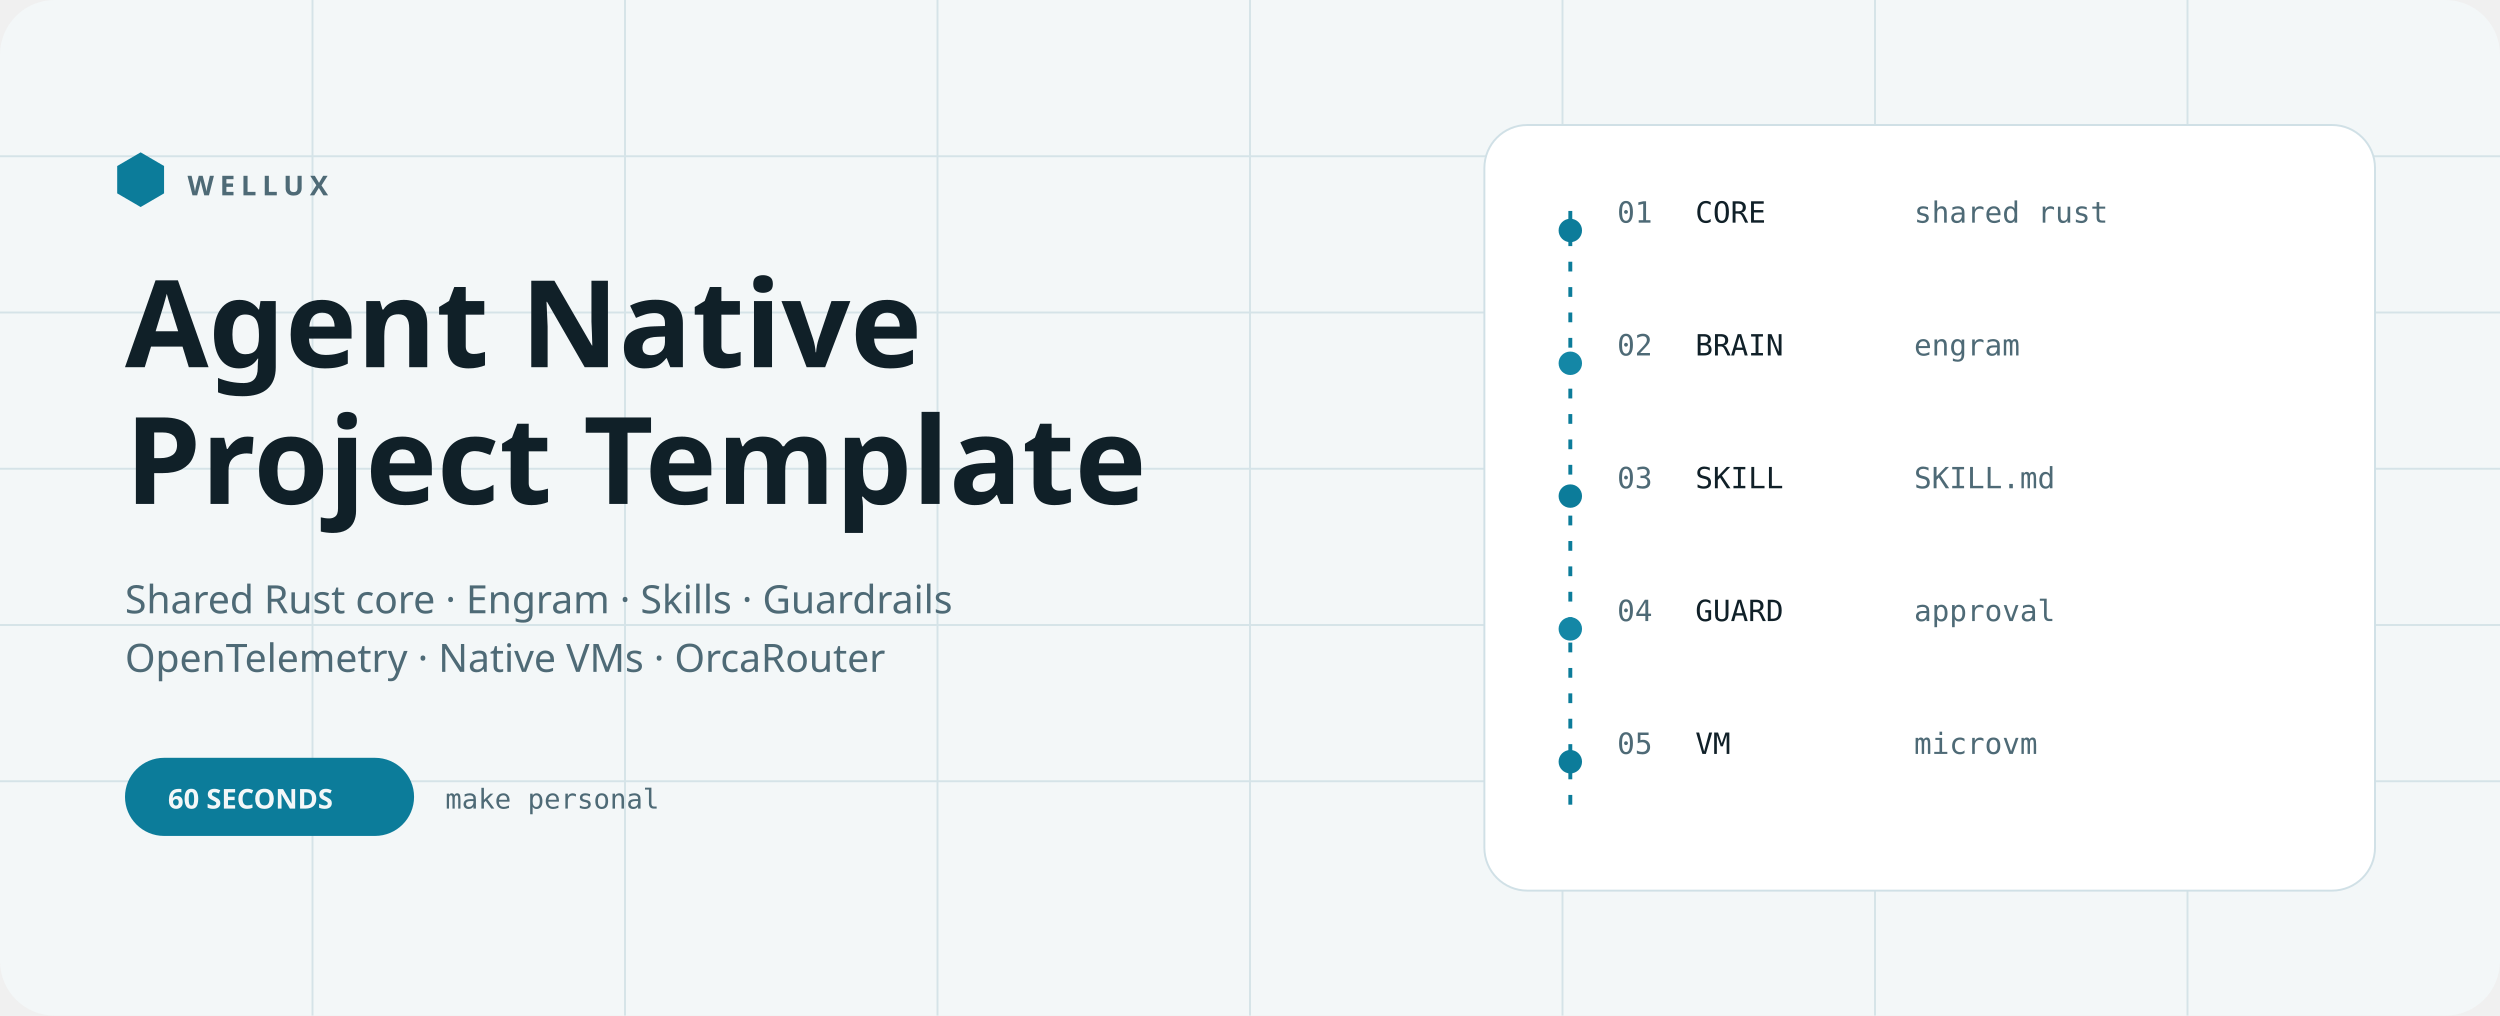
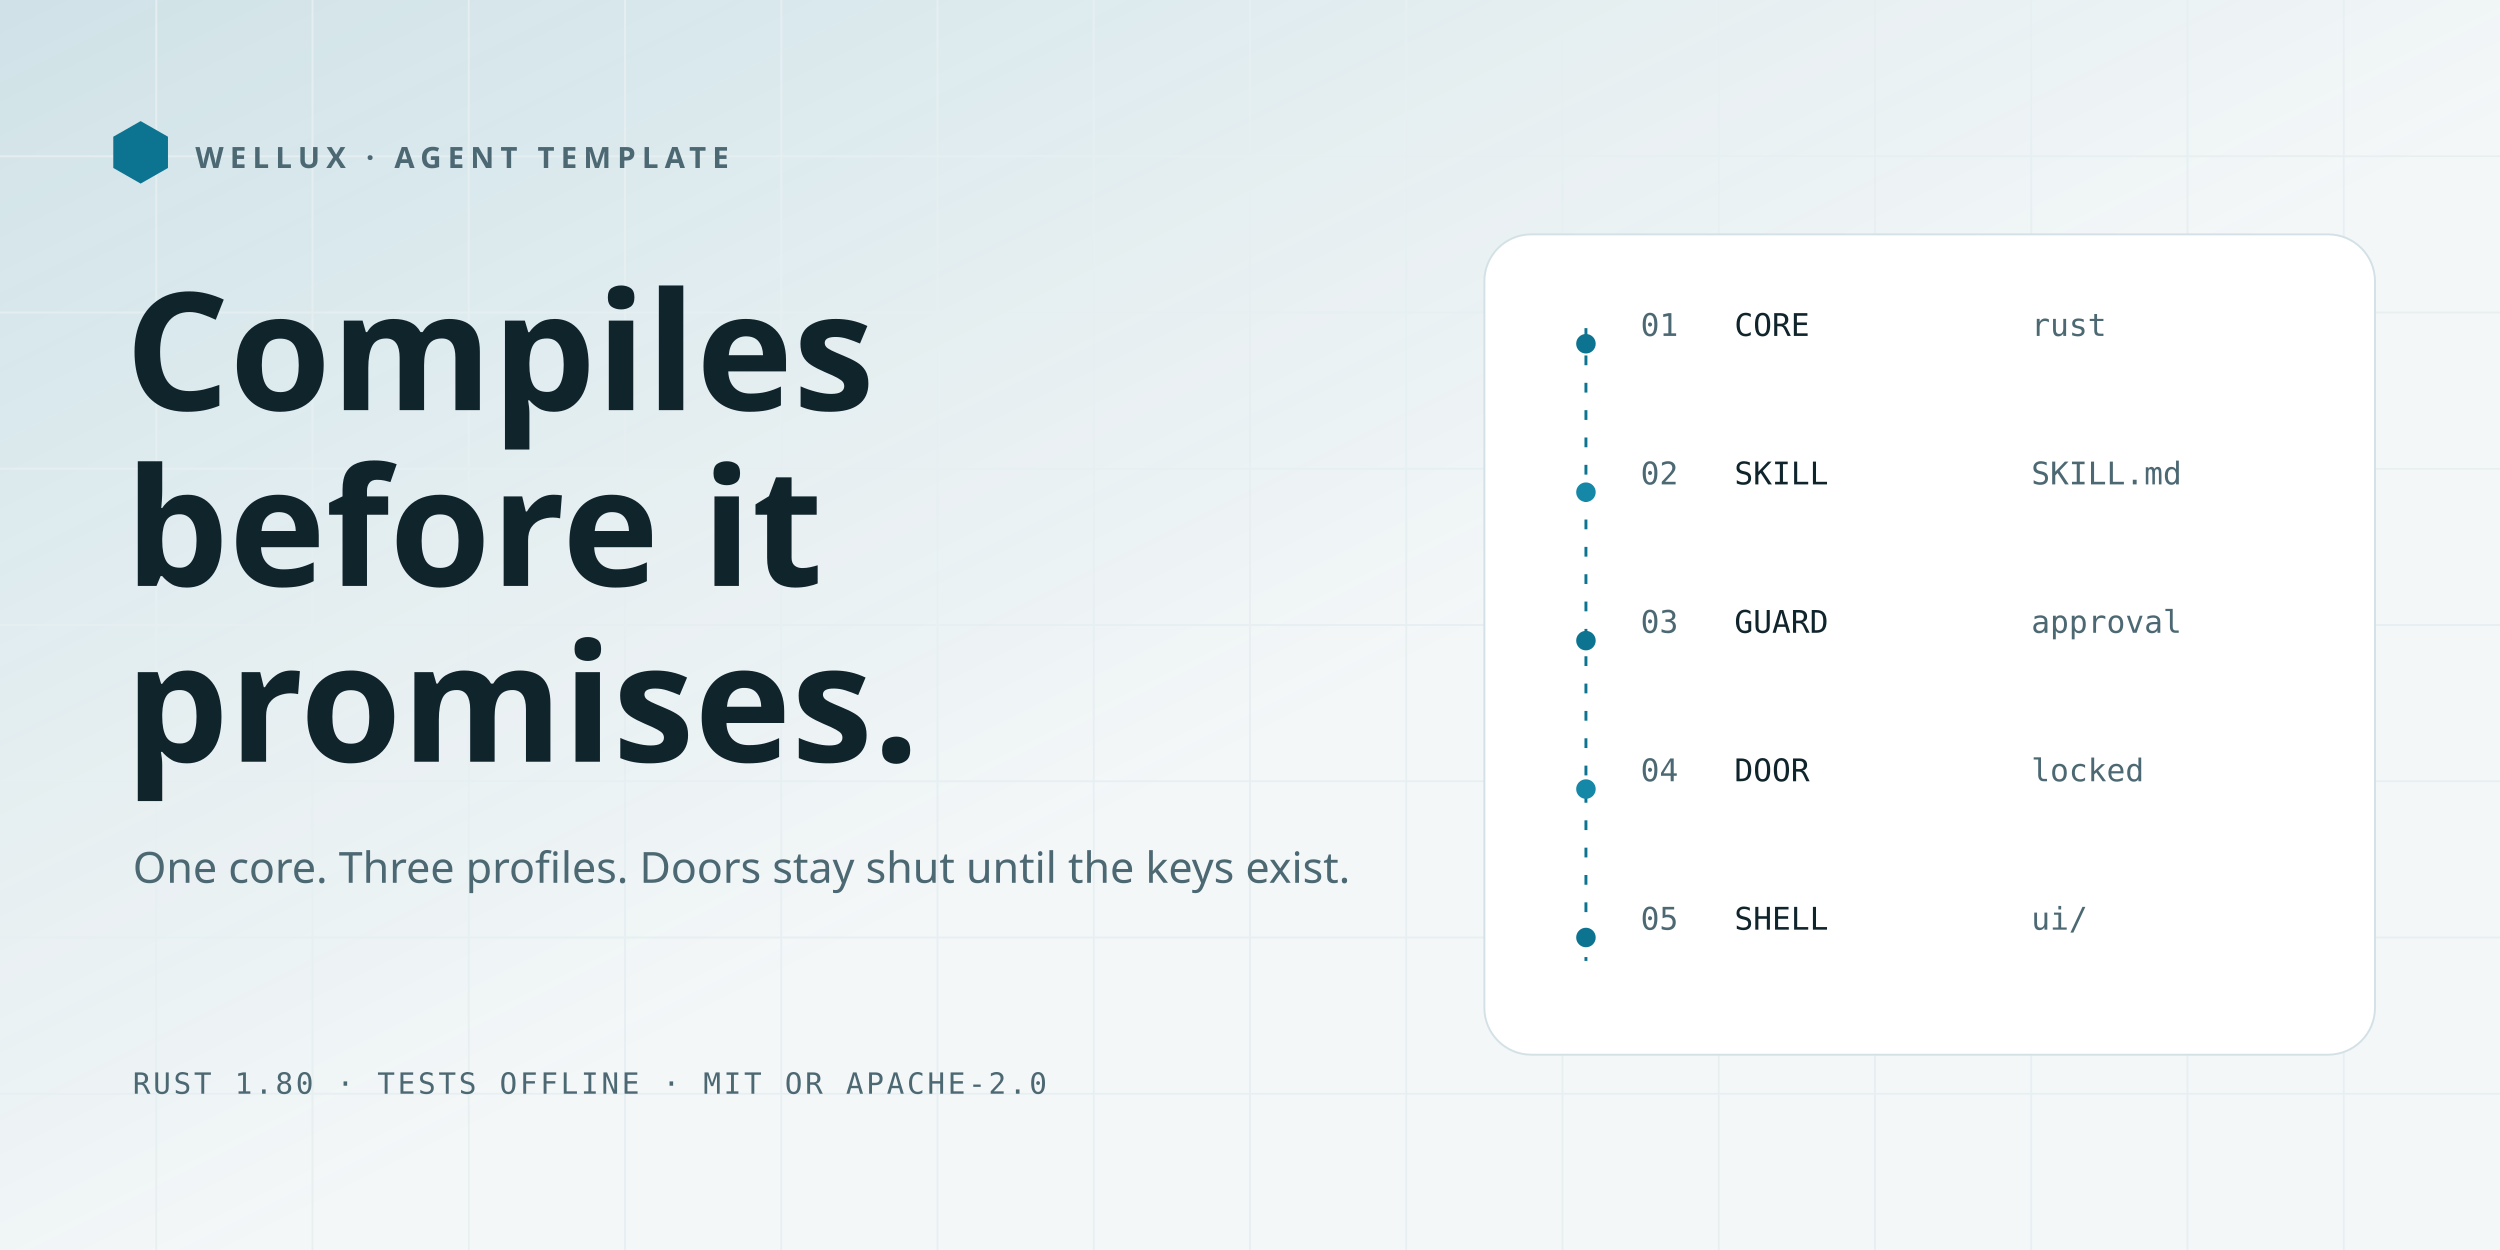
- <svg xmlns="http://www.w3.org/2000/svg" viewBox="0 0 1280 520" role="img">
+ <svg xmlns="http://www.w3.org/2000/svg" viewBox="0 0 1280 640" role="img">
  <defs>
    <style>
-       .rise { animation: rise .7s cubic-bezier(.2,.8,.2,1) both; }
-       .flow { stroke-dasharray: 5 8; animation: flow 2.4s linear infinite; }
-       .glow { animation: glow 3.2s ease-in-out infinite; }
-       @keyframes rise { from { opacity: 0; transform: translateY(12px); } to { opacity: 1; transform: none; } }
-       @keyframes flow { to { stroke-dashoffset: -52; } }
-       @keyframes glow { 0%,100% { opacity: .55; } 50% { opacity: 1; } }
-       @media (prefers-reduced-motion: reduce) {
-         .rise, .flow, .glow { animation: none; }
-       }
-     </style>
+   .flow { stroke-dasharray: 5 9; animation: flow 2.8s linear infinite; }
+   .blink { animation: blink 1.15s steps(1) infinite; }
+   .pulse { animation: pulse 2.8s ease-in-out infinite; }
+   @keyframes flow { to { stroke-dashoffset: -56; } }
+   @keyframes blink { 50% { opacity: 0; } }
+   @keyframes pulse { 0%,100% { opacity: .45; } 50% { opacity: 1; } }
+   @media (prefers-reduced-motion: reduce) { .flow, .blink, .pulse { animation: none; } }
+ </style>
+     <linearGradient id="wash" x1="0" y1="0" x2="1" y2="1">
+       <stop offset="0" stop-color="#0C7490" stop-opacity=".16" />
+       <stop offset=".55" stop-color="#0C7490" stop-opacity="0" />
+     </linearGradient>
  </defs>
-   <rect width="1280" height="520" rx="28" fill="#F3F7F8" />
-   <g stroke="#D5E3E8" stroke-width="1" fill="none">
-     <path d="M0 80 H1280 M0 160 H1280 M0 240 H1280 M0 320 H1280 M0 400 H1280" />
-     <path d="M160 0 V520 M320 0 V520 M480 0 V520 M640 0 V520 M800 0 V520 M960 0 V520 M1120 0 V520" />
+   <rect width="1280" height="640" fill="#F4F7F8" />
+   <rect width="1280" height="640" fill="url(#wash)" />
+   <g stroke="#E6EEF1" stroke-width="1" fill="none" opacity=".9">
+     <path d="M0 80H1280M0 160H1280M0 240H1280M0 320H1280M0 400H1280M0 480H1280M0 560H1280" />
+     <path d="M80 0V640M160 0V640M240 0V640M320 0V640M400 0V640M480 0V640M560 0V640M640 0V640M720 0V640M800 0V640M880 0V640M960 0V640M1040 0V640M1120 0V640M1200 0V640" />
  </g>
-   <g class="rise">
-     <polygon points="72,78 84,85 84,99 72,106 60,99 60,85" fill="#0C7C9A" />
-     <text x="96" y="100" font-family="ui-sans-serif, system-ui, sans-serif" font-size="14" font-weight="650" letter-spacing="3" fill="#4E6A76">WELLUX</text>
-   </g>
-   <text class="rise" x="64" y="188" font-family="ui-sans-serif, system-ui, sans-serif" font-size="62" font-weight="680" fill="#102028" style="animation-delay:.06s">Agent Native</text>
-   <text class="rise" x="64" y="258" font-family="ui-sans-serif, system-ui, sans-serif" font-size="62" font-weight="680" fill="#102028" style="animation-delay:.12s">Project Template</text>
-   <text class="rise" x="64" y="314" font-family="ui-sans-serif, system-ui, sans-serif" font-size="20" fill="#4E6A76" style="animation-delay:.2s">Shared Rust core · Engram · Skills · Guardrails</text>
-   <text class="rise" x="64" y="344" font-family="ui-sans-serif, system-ui, sans-serif" font-size="20" fill="#4E6A76" style="animation-delay:.24s">OpenTelemetry · Native VMs · OrcaRouter</text>
-   <g class="rise" style="animation-delay:.32s">
-     <rect x="64" y="388" width="148" height="40" rx="20" fill="#0C7C9A" />
-     <text x="86" y="414" font-family="ui-sans-serif, system-ui, sans-serif" font-size="14" font-weight="700" fill="#F3F7F8">60 SECONDS</text>
-     <text x="228" y="414" font-family="ui-monospace, monospace" font-size="14" fill="#4E6A76">make personal</text>
-   </g>
-   <rect x="760" y="64" width="456" height="392" rx="22" fill="#FFFFFF" stroke="#D0E0E6" />
-   <line class="flow" x1="804" y1="108" x2="804" y2="412" stroke="#0C7C9A" stroke-width="2" />
-   <g font-family="ui-monospace, monospace" font-size="15">
-     <g class="rise" style="animation-delay:.15s">
-       <circle class="glow" cx="804" cy="118" r="6" fill="#0C7C9A" />
-       <text x="828" y="114" fill="#4E6A76">01</text>
-       <text x="868" y="114" fill="#102028">CORE</text>
-       <text x="980" y="114" fill="#4E6A76">shared rust</text>
+   <polygon points="72,62 86,70 86,86 72,94 58,86 58,70" fill="#0C7490" />
+   <text x="100" y="86" font-family="ui-sans-serif,system-ui,sans-serif" font-size="15" font-weight="650" letter-spacing="3.2" fill="#4C6872">WELLUX  ·  AGENT TEMPLATE</text>
+   <text x="64" y="210" font-family="ui-sans-serif,system-ui,sans-serif" font-size="84" font-weight="680" fill="#10242C">Compiles</text>
+   <text x="64" y="300" font-family="ui-sans-serif,system-ui,sans-serif" font-size="84" font-weight="680" fill="#10242C">before it</text>
+   <text x="64" y="390" font-family="ui-sans-serif,system-ui,sans-serif" font-size="84" font-weight="680" fill="#10242C">promises.</text>
+   <text x="68" y="452" font-family="ui-sans-serif,system-ui,sans-serif" font-size="22" fill="#4C6872">One core. Three profiles. Doors stay shut until the keys exist.</text>
+   <text x="68" y="560" font-family="ui-monospace,monospace" font-size="15" letter-spacing="1.4" fill="#4C6872">RUST 1.80   ·   TESTS OFFLINE   ·   MIT OR APACHE-2.0</text>
+   <rect x="760" y="120" width="456" height="420" rx="24" fill="#FFFFFF" stroke="#D3E1E6" />
+   <line class="flow" x1="812" y1="168" x2="812" y2="492" stroke="#0C7490" stroke-width="1.5">
+     <animate attributeName="stroke-dashoffset" from="0" to="-56" dur="2.8s" repeatCount="indefinite" />
+   </line>
+   <g font-family="ui-monospace,monospace" font-size="16">
+     <g>
+       <circle class="pulse" cx="812" cy="176" r="5" fill="#0C7490" />
+       <text x="840" y="172" fill="#4C6872">01</text>
+       <text x="888" y="172" fill="#10242C">CORE</text>
+       <text x="1040" y="172" fill="#4C6872">rust</text>
    </g>
-     <g class="rise" style="animation-delay:.22s">
-       <circle class="glow" cx="804" cy="186" r="6" fill="#1487A6" />
-       <text x="828" y="182" fill="#4E6A76">02</text>
-       <text x="868" y="182" fill="#102028">BRAIN</text>
-       <text x="980" y="182" fill="#4E6A76">engram</text>
+     <g>
+       <circle class="pulse" cx="812" cy="252" r="5" fill="#1488A6" style="animation-delay:.4s" />
+       <text x="840" y="248" fill="#4C6872">02</text>
+       <text x="888" y="248" fill="#10242C">SKILL</text>
+       <text x="1040" y="248" fill="#4C6872">SKILL.md</text>
    </g>
-     <g class="rise" style="animation-delay:.29s">
-       <circle class="glow" cx="804" cy="254" r="6" fill="#0C7C9A" />
-       <text x="828" y="250" fill="#4E6A76">03</text>
-       <text x="868" y="250" fill="#102028">SKILL</text>
-       <text x="980" y="250" fill="#4E6A76">SKILL.md</text>
+     <g>
+       <circle class="pulse" cx="812" cy="328" r="5" fill="#0C7490" style="animation-delay:.8s" />
+       <text x="840" y="324" fill="#4C6872">03</text>
+       <text x="888" y="324" fill="#10242C">GUARD</text>
+       <text x="1040" y="324" fill="#4C6872">approval</text>
    </g>
-     <g class="rise" style="animation-delay:.36s">
-       <circle class="glow" cx="804" cy="322" r="6" fill="#1487A6" />
-       <text x="828" y="318" fill="#4E6A76">04</text>
-       <text x="868" y="318" fill="#102028">GUARD</text>
-       <text x="980" y="318" fill="#4E6A76">approval</text>
+     <g>
+       <circle class="pulse" cx="812" cy="404" r="5" fill="#1488A6" style="animation-delay:1.2s" />
+       <text x="840" y="400" fill="#4C6872">04</text>
+       <text x="888" y="400" fill="#10242C">DOOR</text>
+       <text x="1040" y="400" fill="#4C6872">locked</text>
    </g>
-     <g class="rise" style="animation-delay:.43s">
-       <circle class="glow" cx="804" cy="390" r="6" fill="#0C7C9A" />
-       <text x="828" y="386" fill="#4E6A76">05</text>
-       <text x="868" y="386" fill="#102028">VM</text>
-       <text x="980" y="386" fill="#4E6A76">microvm</text>
+     <g>
+       <circle class="pulse" cx="812" cy="480" r="5" fill="#0C7490" style="animation-delay:1.6s" />
+       <text x="840" y="476" fill="#4C6872">05</text>
+       <text x="888" y="476" fill="#10242C">SHELL</text>
+       <text x="1040" y="476" fill="#4C6872">ui/</text>
    </g>
  </g>
</svg>
